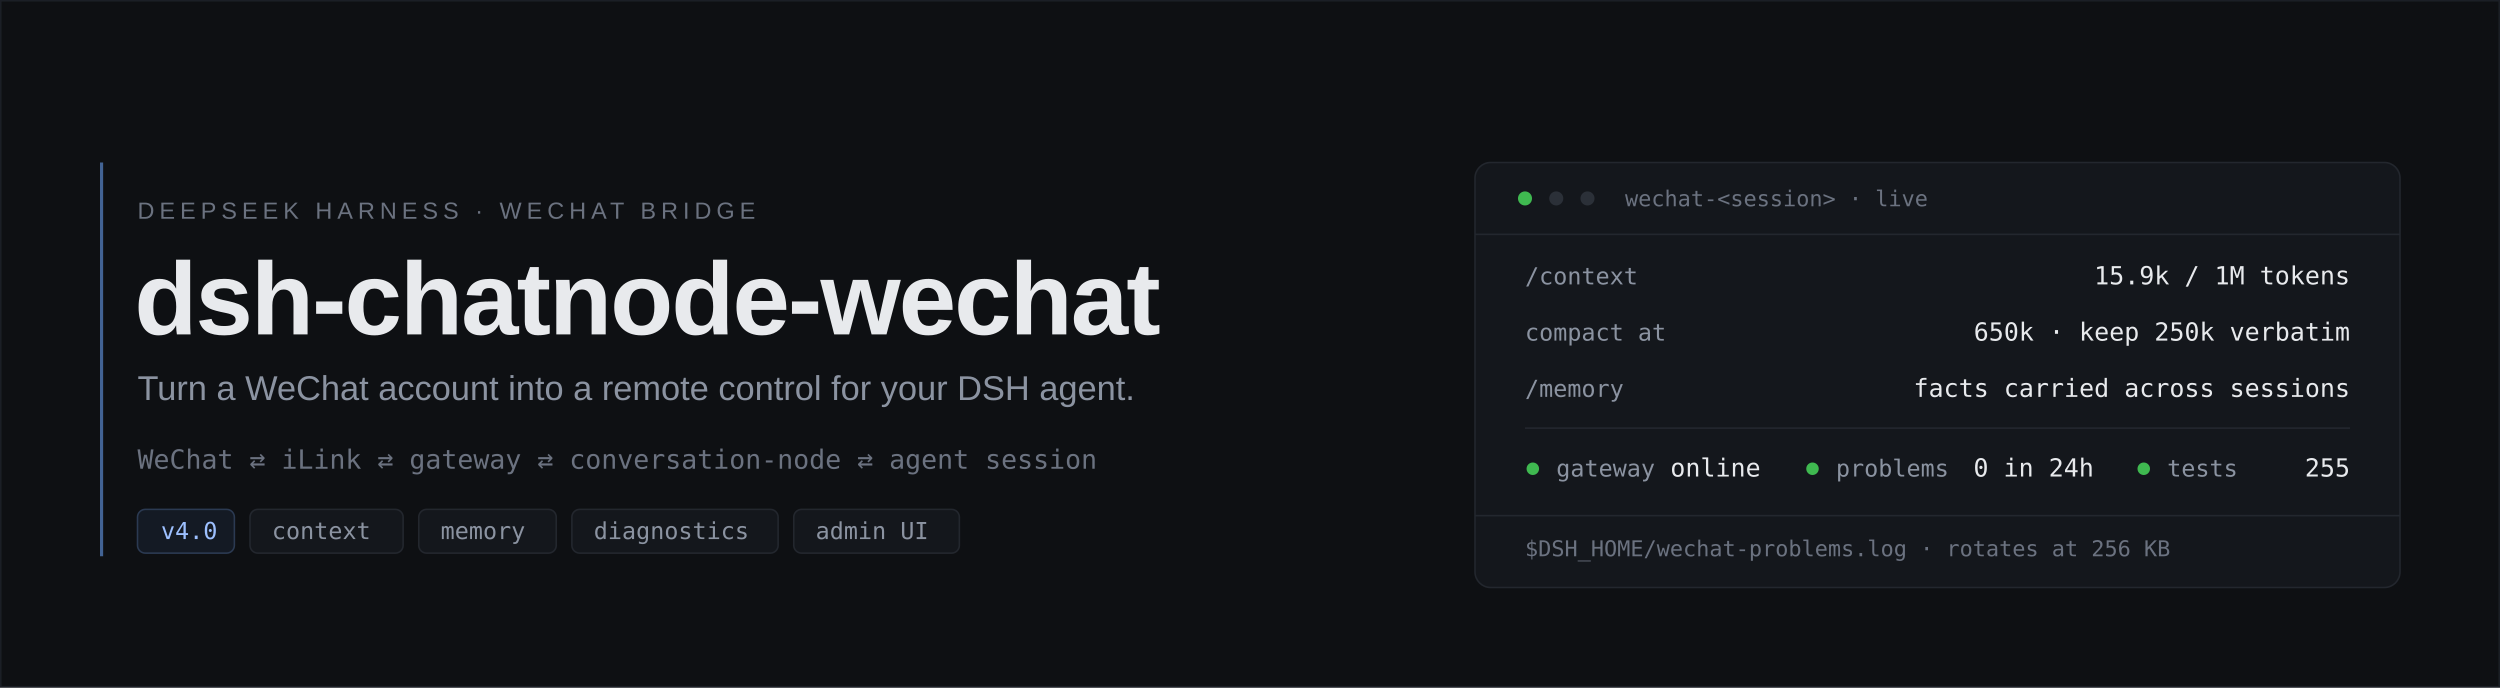
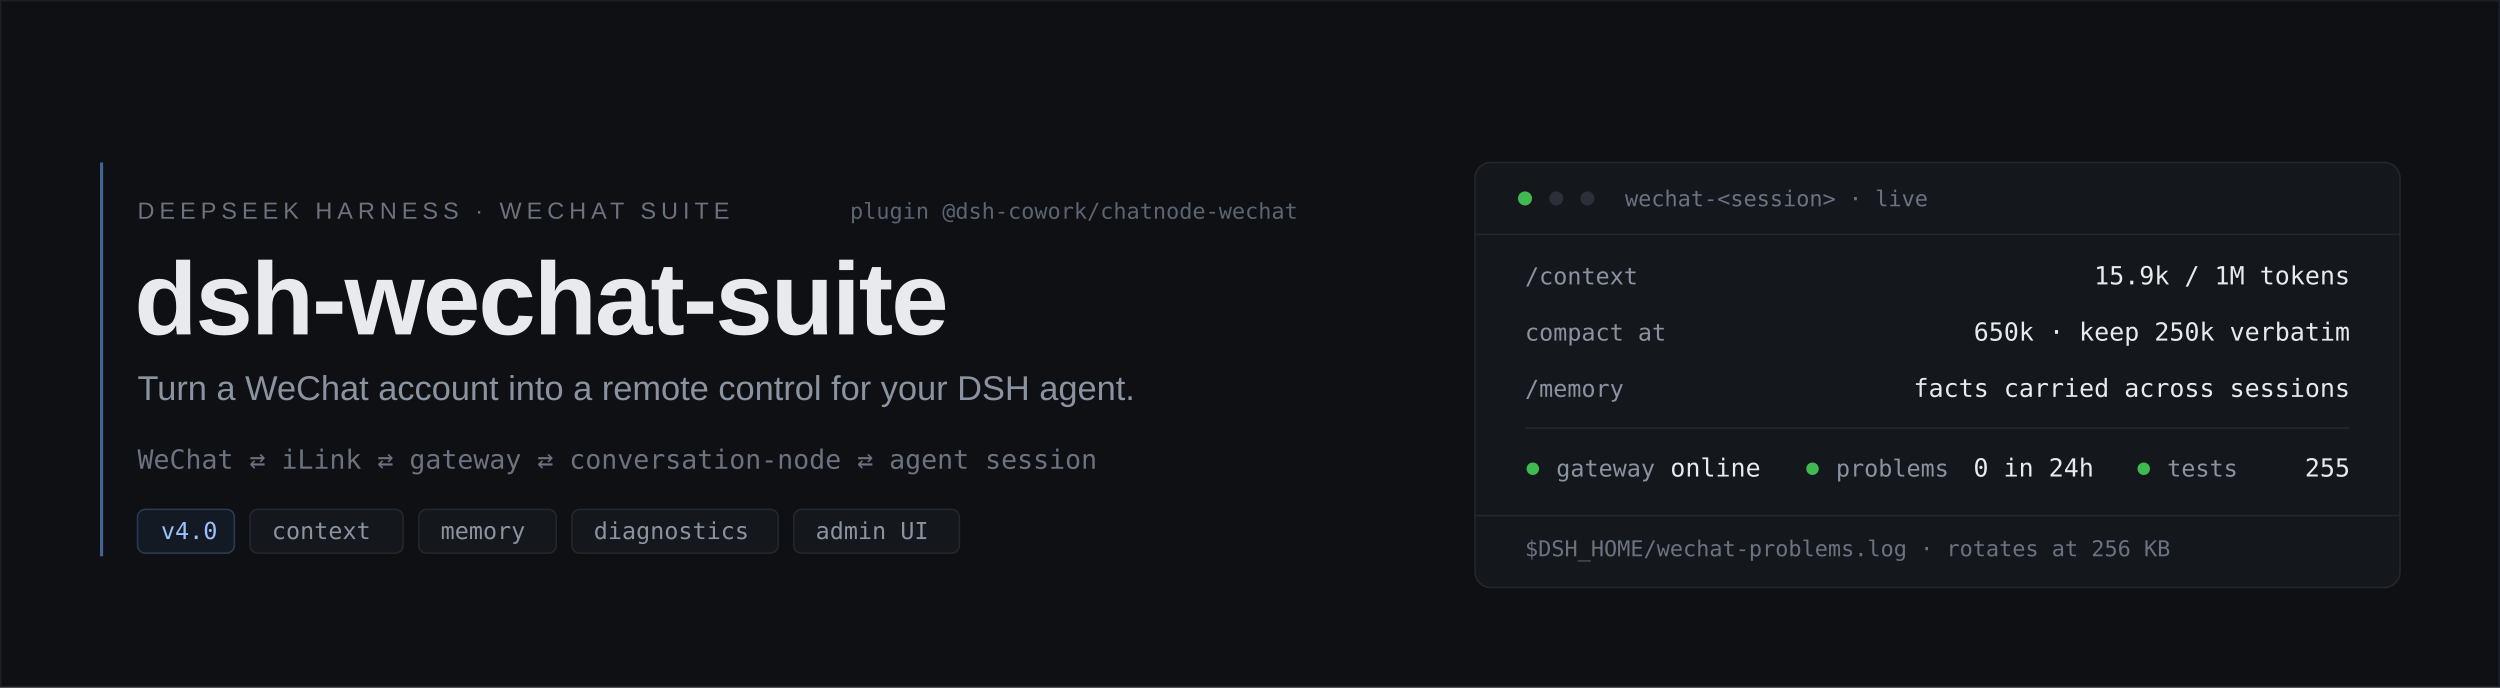
- <svg xmlns="http://www.w3.org/2000/svg" width="1600" height="440" viewBox="0 0 1600 440" role="img" aria-label="dsh-chatnode-wechat v4.0 — WeChat bridge for DeepSeek Harness: context, memory, diagnostics">
+ <svg xmlns="http://www.w3.org/2000/svg" width="1600" height="440" viewBox="0 0 1600 440" role="img" aria-label="dsh-wechat-suite v4.0 — WeChat bridge for DeepSeek Harness: context, memory, diagnostics">
  <rect width="1600" height="440" fill="#0e1013" />
  <rect x="0.5" y="0.5" width="1599" height="439" fill="none" stroke="#1b1f26" stroke-width="1" />
  <rect x="64" y="104" width="2" height="252" fill="#6ea8fe" opacity="0.55" />
-   <text x="88" y="140" fill="#6b7280" font-family="system-ui, -apple-system, Segoe UI, Arial, sans-serif" font-size="15" font-weight="500" letter-spacing="3.2">DEEPSEEK HARNESS · WECHAT BRIDGE</text>
-   <text x="86" y="214" fill="#e8eaed" font-family="system-ui, -apple-system, Segoe UI, Arial, sans-serif" font-size="66" font-weight="650" letter-spacing="-1.2">dsh-chatnode-wechat</text>
+   <text x="88" y="140" fill="#6b7280" font-family="system-ui, -apple-system, Segoe UI, Arial, sans-serif" font-size="15" font-weight="500" letter-spacing="3.2">DEEPSEEK HARNESS · WECHAT SUITE</text>
+   <text x="544" y="140" fill="#5b6472" font-family="ui-monospace, SFMono-Regular, Consolas, Menlo, monospace" font-size="14">plugin  @dsh-cowork/chatnode-wechat</text>
+   <text x="86" y="214" fill="#e8eaed" font-family="system-ui, -apple-system, Segoe UI, Arial, sans-serif" font-size="66" font-weight="650" letter-spacing="-1.2">dsh-wechat-suite</text>
  <text x="88" y="256" fill="#8b93a1" font-family="system-ui, -apple-system, Segoe UI, Arial, sans-serif" font-size="22">Turn a WeChat account into a remote control for your DSH agent.</text>
  <text x="88" y="300" fill="#6b7280" font-family="ui-monospace, SFMono-Regular, Consolas, Menlo, monospace" font-size="17">WeChat  ⇄  iLink  ⇄  gateway  ⇄  conversation-node  ⇄  agent session</text>
  <rect x="88" y="326" width="62" height="28" rx="5" fill="#141a24" stroke="#2b3a52" stroke-width="1" />
  <text x="103" y="345" fill="#9dc0ff" font-family="ui-monospace, SFMono-Regular, Consolas, Menlo, monospace" font-size="15" font-weight="500">v4.0</text>
  <rect x="160" y="326" width="98" height="28" rx="5" fill="#14171c" stroke="#23272e" stroke-width="1" />
  <text x="174" y="345" fill="#8b93a1" font-family="ui-monospace, SFMono-Regular, Consolas, Menlo, monospace" font-size="15" font-weight="500">context</text>
  <rect x="268" y="326" width="88" height="28" rx="5" fill="#14171c" stroke="#23272e" stroke-width="1" />
  <text x="282" y="345" fill="#8b93a1" font-family="ui-monospace, SFMono-Regular, Consolas, Menlo, monospace" font-size="15" font-weight="500">memory</text>
  <rect x="366" y="326" width="132" height="28" rx="5" fill="#14171c" stroke="#23272e" stroke-width="1" />
  <text x="380" y="345" fill="#8b93a1" font-family="ui-monospace, SFMono-Regular, Consolas, Menlo, monospace" font-size="15" font-weight="500">diagnostics</text>
  <rect x="508" y="326" width="106" height="28" rx="5" fill="#14171c" stroke="#23272e" stroke-width="1" />
  <text x="522" y="345" fill="#8b93a1" font-family="ui-monospace, SFMono-Regular, Consolas, Menlo, monospace" font-size="15" font-weight="500">admin UI</text>
  <rect x="944" y="104" width="592" height="272" rx="10" fill="#14171c" stroke="#23272e" stroke-width="1" />
  <path d="M944 150 H1536" fill="none" stroke="#23272e" stroke-width="1" />
  <circle cx="976" cy="127" r="4.5" fill="#3fb950" />
  <circle cx="996" cy="127" r="4.5" fill="#2b3038" />
  <circle cx="1016" cy="127" r="4.5" fill="#2b3038" />
  <text x="1040" y="132" fill="#6b7280" font-family="ui-monospace, SFMono-Regular, Consolas, Menlo, monospace" font-size="14">wechat-&lt;session&gt; · live</text>
  <text x="976" y="182" fill="#8b93a1" font-family="ui-monospace, SFMono-Regular, Consolas, Menlo, monospace" font-size="15">/context</text>
  <text x="1504" y="182" fill="#e8eaed" text-anchor="end" font-family="ui-monospace, SFMono-Regular, Consolas, Menlo, monospace" font-size="16" font-weight="500">15.9k / 1M tokens</text>
  <text x="976" y="218" fill="#8b93a1" font-family="ui-monospace, SFMono-Regular, Consolas, Menlo, monospace" font-size="15">compact at</text>
  <text x="1504" y="218" fill="#e8eaed" text-anchor="end" font-family="ui-monospace, SFMono-Regular, Consolas, Menlo, monospace" font-size="16" font-weight="500">650k · keep 250k verbatim</text>
  <text x="976" y="254" fill="#8b93a1" font-family="ui-monospace, SFMono-Regular, Consolas, Menlo, monospace" font-size="15">/memory</text>
  <text x="1504" y="254" fill="#e8eaed" text-anchor="end" font-family="ui-monospace, SFMono-Regular, Consolas, Menlo, monospace" font-size="16" font-weight="500">facts carried across sessions</text>
  <path d="M976 274 H1504" fill="none" stroke="#23272e" stroke-width="1" />
  <circle cx="981" cy="300" r="4" fill="#3fb950" />
  <text x="996" y="305" fill="#8b93a1" font-family="ui-monospace, SFMono-Regular, Consolas, Menlo, monospace" font-size="15">gateway</text>
  <text x="1069" y="305" fill="#e8eaed" font-family="ui-monospace, SFMono-Regular, Consolas, Menlo, monospace" font-size="16" font-weight="500">online</text>
  <circle cx="1160" cy="300" r="4" fill="#3fb950" />
  <text x="1175" y="305" fill="#8b93a1" font-family="ui-monospace, SFMono-Regular, Consolas, Menlo, monospace" font-size="15">problems</text>
  <text x="1263" y="305" fill="#e8eaed" font-family="ui-monospace, SFMono-Regular, Consolas, Menlo, monospace" font-size="16" font-weight="500">0 in 24h</text>
  <circle cx="1372" cy="300" r="4" fill="#3fb950" />
  <text x="1387" y="305" fill="#8b93a1" font-family="ui-monospace, SFMono-Regular, Consolas, Menlo, monospace" font-size="15">tests</text>
  <text x="1504" y="305" fill="#e8eaed" text-anchor="end" font-family="ui-monospace, SFMono-Regular, Consolas, Menlo, monospace" font-size="16" font-weight="500">255</text>
  <path d="M944 330 H1536" fill="none" stroke="#23272e" stroke-width="1" />
  <text x="976" y="356" fill="#6b7280" font-family="ui-monospace, SFMono-Regular, Consolas, Menlo, monospace" font-size="14">$DSH_HOME/wechat-problems.log · rotates at 256 KB</text>
</svg>
